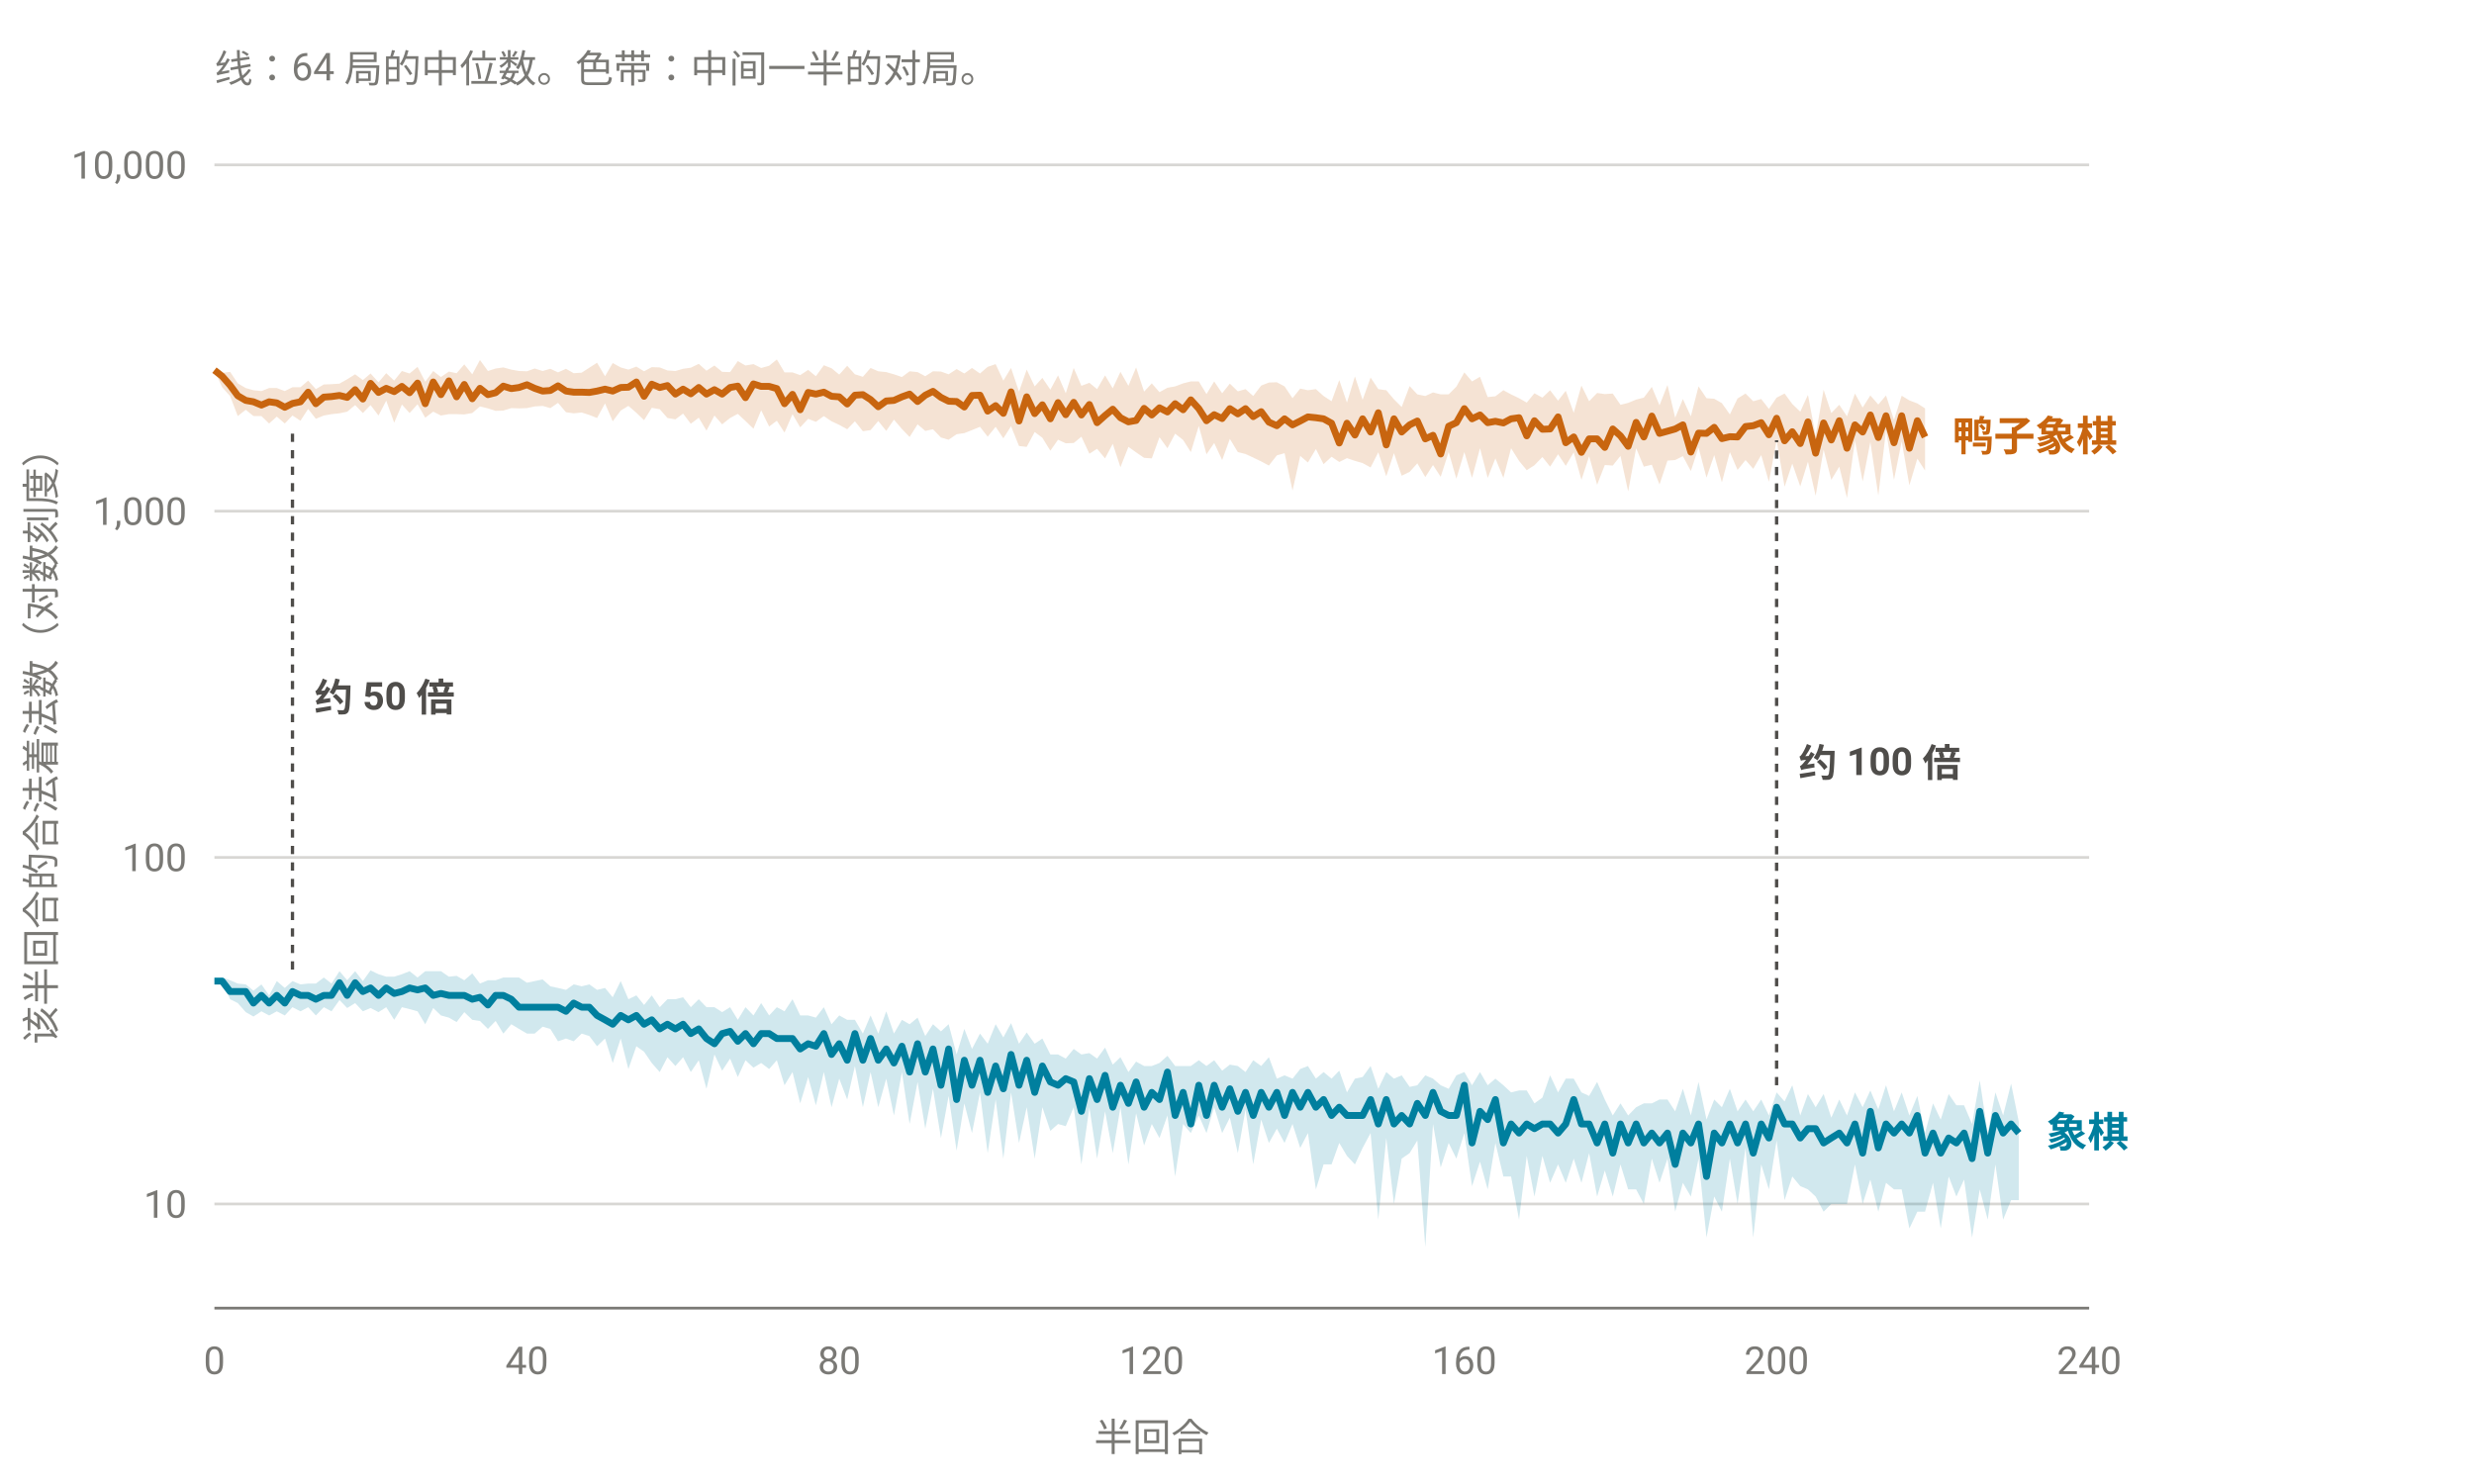
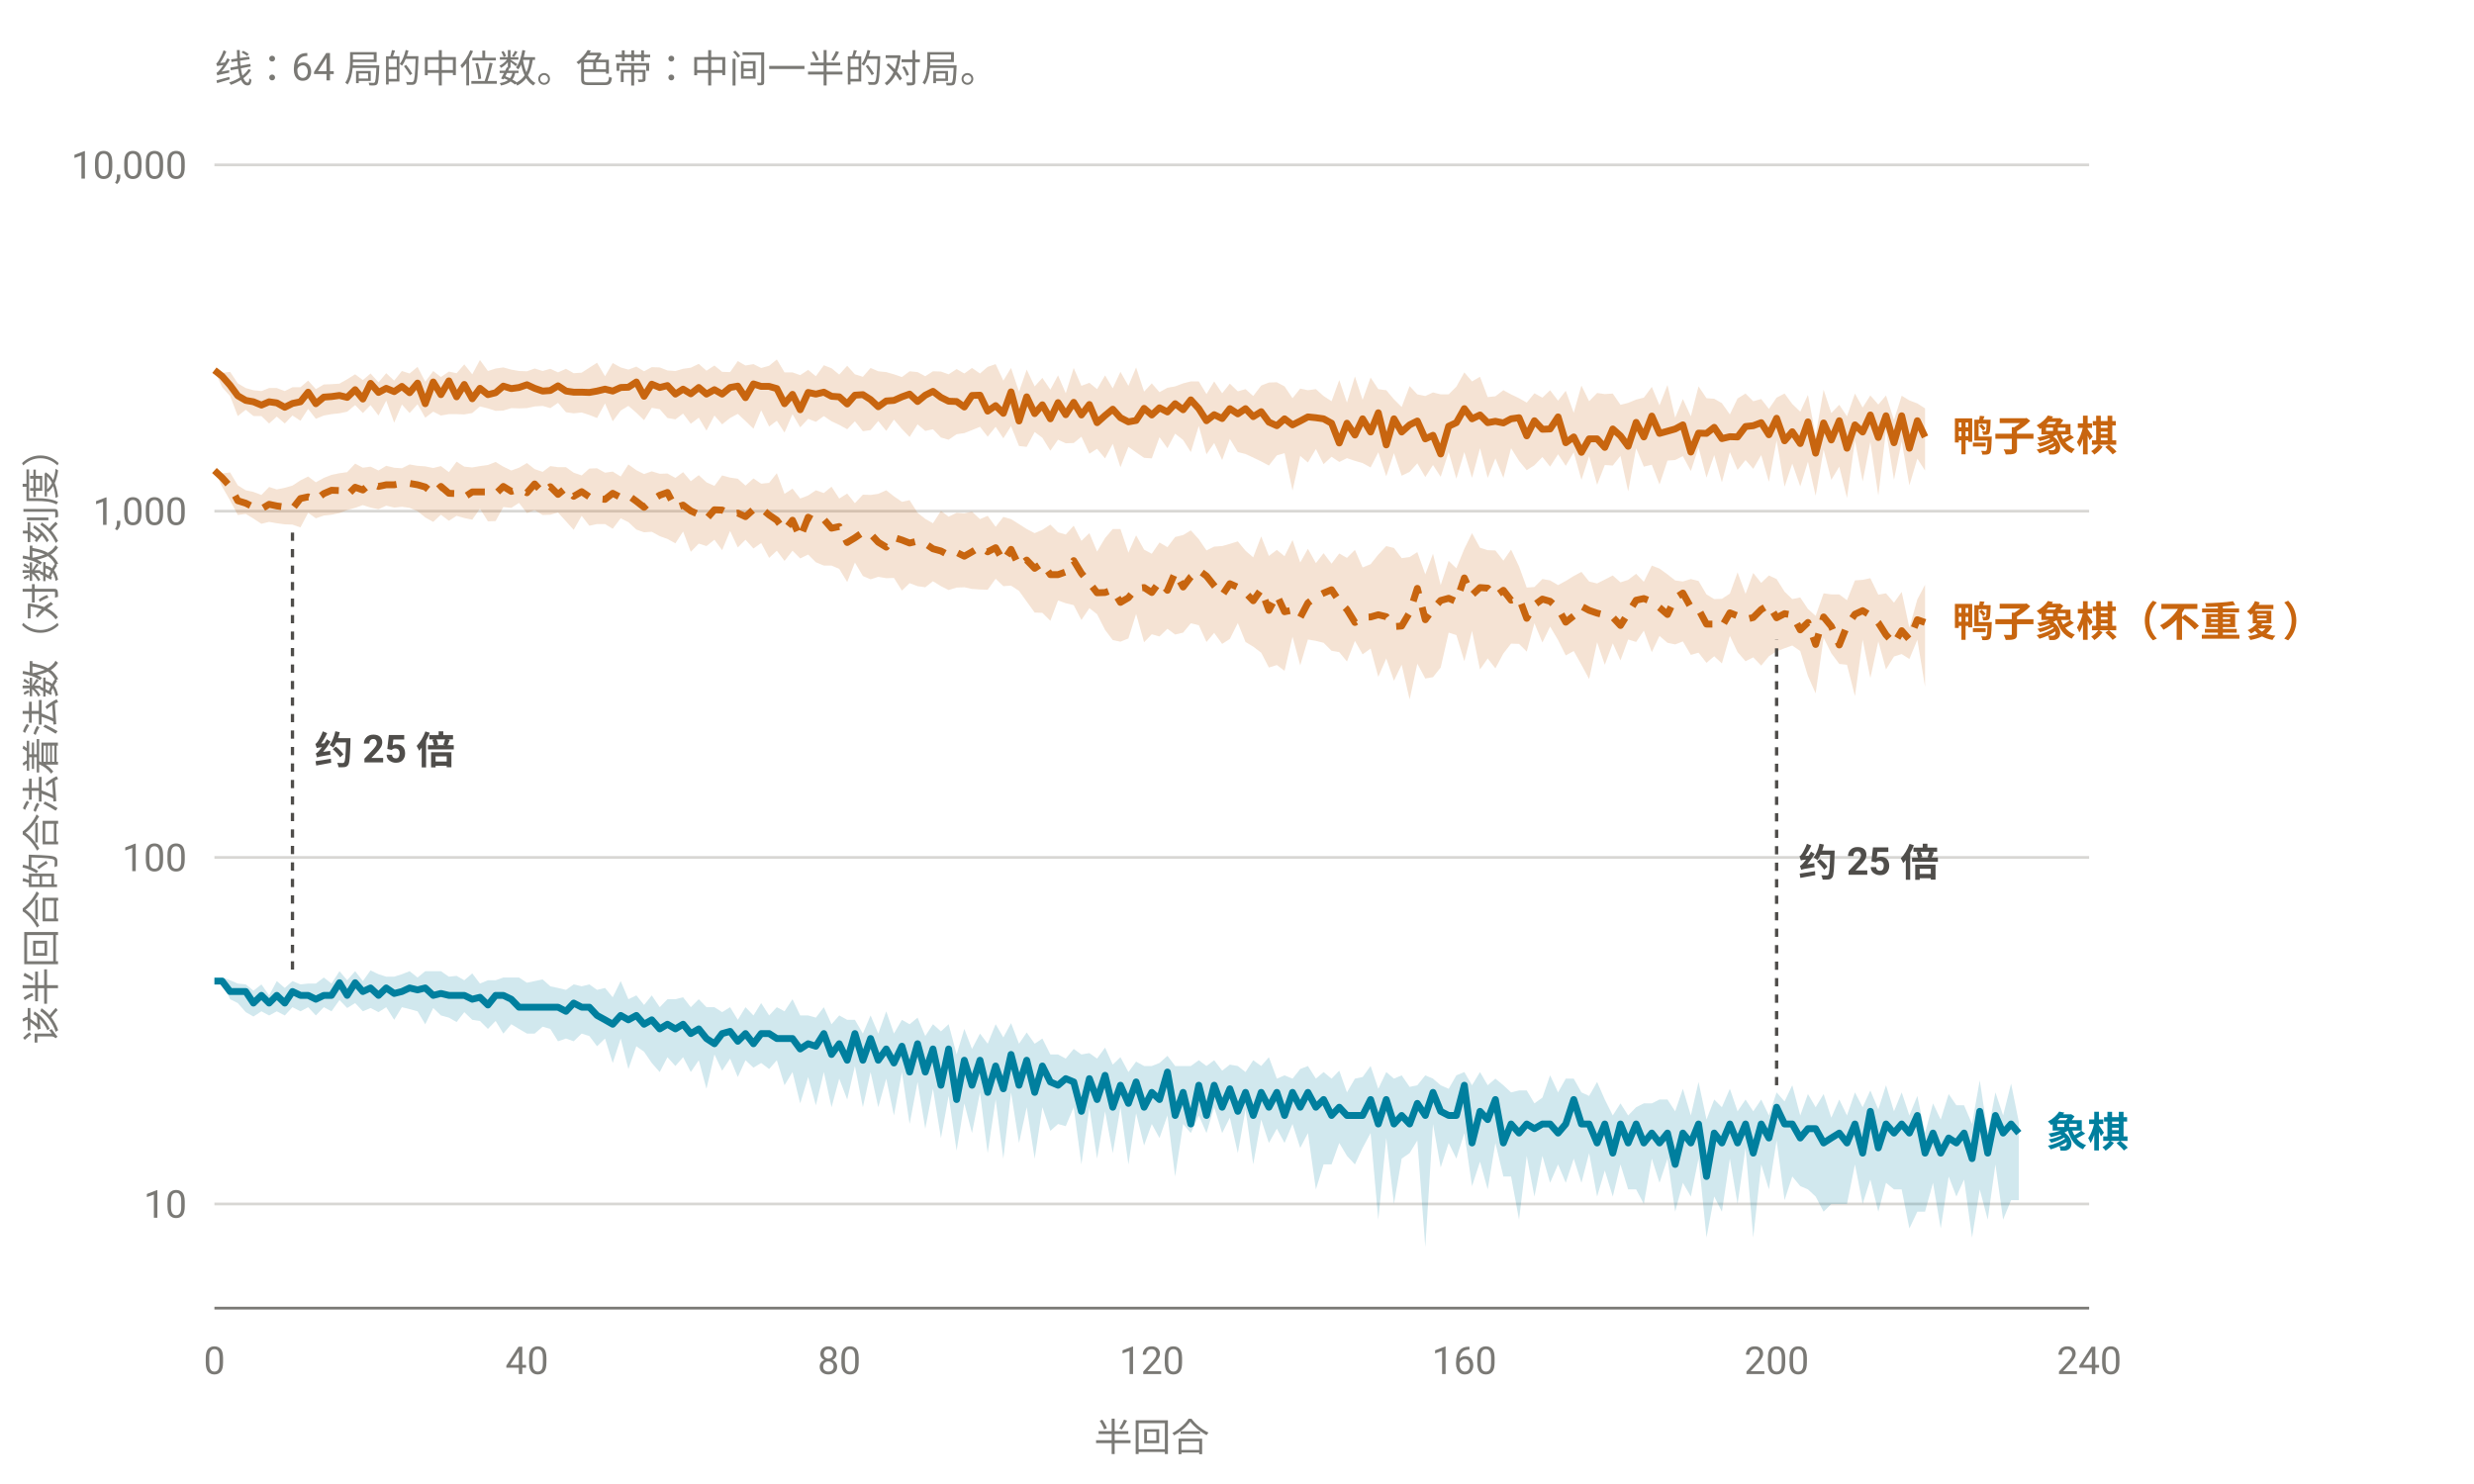
<svg xmlns="http://www.w3.org/2000/svg" viewBox="0 0 900 540" width="900" height="540" role="img" aria-label="象棋 / 鸭子象棋. 线：64 局的中位数。色带：中间一半的对局。" font-family="-apple-system, BlinkMacSystemFont, 'Segoe UI', Roboto, 'Helvetica Neue', Arial, 'PingFang SC', 'Hiragino Sans GB', 'Microsoft YaHei', 'Noto Sans SC', sans-serif">
  <line x1="78" x2="760" y1="438.1" y2="438.1" stroke="hsl(40, 5%, 84%)" stroke-width="1" />
  <text x="68" y="443.1" font-size="14" font-weight="400" fill="hsl(40, 2%, 47%)" text-anchor="end">10</text>
  <line x1="78" x2="760" y1="312" y2="312" stroke="hsl(40, 5%, 84%)" stroke-width="1" />
  <text x="68" y="317" font-size="14" font-weight="400" fill="hsl(40, 2%, 47%)" text-anchor="end">100</text>
  <line x1="78" x2="760" y1="186" y2="186" stroke="hsl(40, 5%, 84%)" stroke-width="1" />
  <text x="68" y="191" font-size="14" font-weight="400" fill="hsl(40, 2%, 47%)" text-anchor="end">1,000</text>
  <line x1="78" x2="760" y1="60" y2="60" stroke="hsl(40, 5%, 84%)" stroke-width="1" />
  <text x="68" y="65" font-size="14" font-weight="400" fill="hsl(40, 2%, 47%)" text-anchor="end">10,000</text>
  <text x="78" y="500" font-size="14" font-weight="400" fill="hsl(40, 2%, 47%)" text-anchor="middle">0</text>
  <text x="191.7" y="500" font-size="14" font-weight="400" fill="hsl(40, 2%, 47%)" text-anchor="middle">40</text>
  <text x="305.3" y="500" font-size="14" font-weight="400" fill="hsl(40, 2%, 47%)" text-anchor="middle">80</text>
  <text x="419" y="500" font-size="14" font-weight="400" fill="hsl(40, 2%, 47%)" text-anchor="middle">120</text>
  <text x="532.7" y="500" font-size="14" font-weight="400" fill="hsl(40, 2%, 47%)" text-anchor="middle">160</text>
  <text x="646.3" y="500" font-size="14" font-weight="400" fill="hsl(40, 2%, 47%)" text-anchor="middle">200</text>
  <text x="760" y="500" font-size="14" font-weight="400" fill="hsl(40, 2%, 47%)" text-anchor="middle">240</text>
  <line x1="78" x2="760" y1="476" y2="476" stroke="hsl(40, 2%, 47%)" stroke-width="1" />
  <text x="419" y="528" font-size="14" font-weight="400" fill="hsl(40, 2%, 47%)" text-anchor="middle">半回合</text>
  <text x="20" y="268" font-size="14" fill="hsl(40, 2%, 47%)" text-anchor="middle" transform="rotate(-90 20 268)">该半回合的合法着法数（对数刻度）</text>
  <path d="M78 134.7L80.8 140.9L83.7 144.1L86.5 151.4L89.4 149.1L92.2 151.4L95.1 151.4L97.9 154.1L100.7 151.6L103.6 154.1L106.4 151.2L109.3 153.1L112.1 148.8L114.9 152.4L117.8 151.2L120.6 150.7L123.5 150.4L126.3 149.8L129.2 147.4L132 150.3L134.8 147.4L137.7 151.2L140.5 145.8L143.4 153.8L146.2 147.2L149 150.3L151.9 147.1L154.7 152L157.6 149.8L160.4 151.2L163.3 150.7L166.1 150.7L168.9 150.8L171.8 150.3L174.6 147.9L177.5 148.6L180.3 149.5L183.1 149.4L186 148.5L188.8 148.6L191.7 148.5L194.5 147.9L197.4 147.7L200.2 148.5L203 146.6L205.9 150L208.7 150.4L211.6 150.1L214.4 151L217.2 152.1L220.1 146.8L222.9 153.3L225.8 149.4L228.6 147.7L231.5 150.2L234.3 152.9L237.1 148.4L240 148.9L242.8 152.1L245.7 152.6L248.5 150.5L251.3 154.2L254.2 152L257 156.7L259.9 151.2L262.7 154.4L265.6 152.1L268.4 150.6L271.2 153.2L274.1 156L276.9 149.3L279.8 155.2L282.6 153.1L285.4 157.4L288.3 150.7L291.1 155.5L294 152.4L296.8 153.5L299.7 151.4L302.5 153.3L305.3 154.6L308.2 156.2L311 153.3L313.9 156.9L316.7 156.5L319.5 153.2L322.4 156.8L325.2 152.7L328.1 156.1L330.9 159L333.8 154.4L336.6 156.8L339.4 156.2L342.3 159.2L345.1 160L348 158L350.8 157.6L353.6 156.5L356.5 155.3L359.3 158.9L362.2 155.3L365 159.5L367.8 155.1L370.7 162.3L373.5 162.6L376.4 157.2L379.2 159.3L382.1 164L384.9 160L387.7 161.3L390.6 161.2L393.4 158.9L396.3 165.1L399.1 163.3L402 166.8L404.8 161.5L407.6 170L410.5 162.6L413.3 164.6L416.2 166.6L419 166.8L421.8 159.1L424.7 163.1L427.5 157.8L430.4 160.1L433.2 164.5L436.1 155L438.9 165.3L441.7 161.2L444.6 167.4L447.4 159.7L450.3 164.5L453.1 165.2L455.9 166.5L458.8 167.9L461.6 169.4L464.5 165.7L467.3 164.9L470.2 178.5L473 165.9L475.8 168.3L478.7 163.4L481.5 168.9L484.4 166.2L487.2 168.1L490 166.7L492.9 167.7L495.7 168.5L498.6 170.1L501.4 164.6L504.3 173.3L507.1 164.9L509.9 173.1L512.8 171.7L515.6 168.6L518.5 173.6L521.3 169.2L524.1 173.5L527 164.5L529.8 174.2L532.7 164.5L535.5 173.9L538.4 163.1L541.2 173.9L544 166.8L546.9 173.9L549.7 163.1L552.6 167.7L555.4 171.1L558.2 169.3L561.1 166.3L563.9 169.8L566.8 165.3L569.6 169.5L572.5 164.6L575.3 174.6L578.1 166L581 176.4L583.8 169.2L586.7 169.4L589.5 165.9L592.3 178.8L595.2 163.1L598 169.8L600.9 169.1L603.7 176.3L606.6 167.6L609.4 167.4L612.2 166L615.1 171.4L617.9 162.9L620.8 173.8L623.6 165.6L626.4 175.5L629.3 164.5L632.1 171L635 167.4L637.8 170.6L640.7 165.6L643.5 175.3L646.3 160.3L649.2 177.1L652 168.7L654.9 177L657.7 168L660.5 180.4L663.4 163.6L666.2 174.6L669.1 169.8L671.9 181.2L674.8 160.3L677.6 175.2L680.4 160.8L683.3 180.3L686.1 156.6L689 174.6L691.8 160.6L694.6 176.6L697.5 166.9L700.3 171.2L700.3 148.6L697.5 146.8L694.6 145.7L691.8 144L689 152.8L686.1 143.9L683.3 147.2L680.4 143.9L677.6 148.3L674.8 143.2L671.9 151.5L669.1 147.3L666.2 150.3L663.4 141.8L660.5 158.5L657.7 143.7L654.9 149.8L652 147L649.2 143.2L646.3 144.7L643.5 148.8L640.7 145.2L637.8 146L635 143.2L632.1 145L629.3 150.8L626.4 146.7L623.6 145.1L620.8 144.9L617.9 140.6L615.1 151.5L612.2 145.2L609.4 152L606.6 140.1L603.7 147.5L600.9 140.8L598 144.7L595.2 145.4L592.3 146.6L589.5 147.3L586.7 143.2L583.8 143.4L581 143L578.1 146L575.3 140.3L572.5 150.2L569.6 142.2L566.8 145.8L563.9 142L561.1 144.7L558.2 143.1L555.4 146.5L552.6 144.9L549.7 143.5L546.9 142L544 144.2L541.2 144.5L538.4 137.1L535.5 138.8L532.7 135.5L529.8 140.7L527 143.5L524.1 143.5L521.3 142.8L518.5 144.1L515.6 143.5L512.8 140.5L509.9 148.1L507.1 145.3L504.3 142L501.4 141.6L498.6 137.4L495.7 145.5L492.9 137L490 146.5L487.2 138.3L484.4 146L481.5 144.1L478.7 141.6L475.8 142L473 141.4L470.2 144.9L467.3 140.6L464.5 139.1L461.6 139.2L458.8 140.3L455.9 144.1L453.1 141.6L450.3 142.4L447.4 139.6L444.6 143.1L441.7 138.8L438.9 143.4L436.1 138.8L433.2 138.8L430.4 139.5L427.5 140.6L424.7 141.1L421.8 142.7L419 139.5L416.2 142.5L413.3 133.7L410.5 140.4L407.6 135.3L404.8 141.3L402 136.6L399.1 141.6L396.3 139.3L393.4 140.4L390.6 133.9L387.7 143.1L384.9 136.6L382.1 141.8L379.2 137.5L376.4 140.6L373.5 134.5L370.7 142.5L367.8 133.9L365 138.5L362.2 132.5L359.3 133.5L356.5 135.9L353.6 133.9L350.8 135.9L348 134.3L345.1 136.2L342.3 135.2L339.4 135.1L336.6 136.9L333.8 135.4L330.9 135.1L328.1 137.2L325.2 136.2L322.4 135.4L319.5 135.1L316.7 133.9L313.9 137.1L311 136.2L308.2 133.1L305.3 136.3L302.5 134L299.7 132.9L296.8 136.9L294 134.6L291.1 136.5L288.3 135.5L285.4 135.5L282.6 130.8L279.8 133.1L276.9 133.9L274.1 132.5L271.2 133L268.4 131.4L265.6 135.4L262.7 135.3L259.9 133L257 134.9L254.2 132.4L251.3 133.8L248.5 134.2L245.7 135L242.8 134.8L240 133.7L237.1 133.6L234.3 135.1L231.5 133.4L228.6 134.5L225.8 133.7L222.9 132.1L220.1 136.9L217.2 132L214.4 133.8L211.6 135.6L208.7 135.8L205.9 134.2L203 135.5L200.2 134.2L197.4 135L194.5 134.1L191.7 135.1L188.8 135L186 134.5L183.1 133.7L180.3 134.1L177.5 135L174.6 131L171.8 136.2L168.9 132.6L166.1 135.8L163.3 135.2L160.4 137.2L157.6 135L154.7 138.9L151.9 133.5L149 135.9L146.2 135L143.4 138.5L140.5 135.8L137.7 139.1L134.8 135.9L132 138.3L129.2 136.2L126.3 138L123.5 139.6L120.6 139.8L117.8 139.9L114.9 141.6L112.1 138.5L109.3 140.9L106.4 140.9L103.6 142.3L100.7 141.2L97.9 141.2L95.1 142.3L92.2 142L89.4 141.2L86.5 139.5L83.7 135.3L80.8 135.7L78 134.7Z" fill="#c8650f" opacity="0.18" />
  <path d="M78 134.7L80.8 136.9L83.7 140.2L86.5 144L89.4 145.7L92.2 146.2L95.1 147.4L97.9 146.2L100.7 146.6L103.6 148.2L106.4 146.8L109.3 146.2L112.1 142.7L114.9 146.9L117.8 144.5L120.6 144.3L123.5 143.9L126.3 144.6L129.2 141.8L132 145.2L134.8 139.5L137.7 142.8L140.5 141.3L143.4 142.5L146.2 140.6L149 142.9L151.9 139.4L154.7 146.9L157.6 139L160.4 143.6L163.3 138.6L166.1 144.4L168.9 139.9L171.8 145.1L174.6 141.3L177.5 143.6L180.3 142.9L183.1 140.5L186 141.4L188.8 141L191.7 140L194.5 141.3L197.4 142.3L200.2 142.1L203 140.4L205.9 142.3L208.7 142.7L211.6 142.7L214.4 142.8L217.2 142.3L220.1 141.6L222.9 142.3L225.8 141L228.6 140.9L231.5 139L234.3 144.2L237.1 139.8L240 141L242.8 140.3L245.7 143.4L248.5 141.6L251.3 143.3L254.2 141L257 143.4L259.9 141.8L262.7 143.4L265.6 141L268.4 140.5L271.2 144.7L274.1 139.7L276.9 140.6L279.8 140.6L282.6 141.4L285.4 146.9L288.3 143.5L291.1 149.1L294 142.8L296.8 143.4L299.7 142.7L302.5 144.2L305.3 144.4L308.2 147L311 143.8L313.9 143.6L316.7 145.4L319.5 148L322.4 145.9L325.2 145.7L328.1 144.4L330.9 143.4L333.8 146.1L336.6 143.8L339.4 142.4L342.3 144.6L345.1 146L348 146.1L350.8 148.1L353.6 143.9L356.5 143.8L359.3 149.6L362.2 147.6L365 150.4L367.8 142.6L370.7 153.2L373.5 144.4L376.4 150.5L379.2 147.3L382.1 152.4L384.9 146.5L387.7 150.9L390.6 146.4L393.4 151L396.3 147.2L399.1 153.8L402 151.2L404.8 148.9L407.6 152L410.5 153.5L413.3 153L416.2 148.6L419 151L421.8 148.4L424.7 149.9L427.5 146.9L430.4 149.1L433.2 145.5L436.1 148.7L438.9 153.1L441.7 150.9L444.6 152.3L447.4 148.7L450.3 150.6L453.1 148.7L455.9 151.6L458.8 149.8L461.6 153.6L464.5 154.9L467.3 152.4L470.2 154.6L473 153.2L475.8 151.7L478.7 152L481.5 152.4L484.4 154L487.2 161.2L490 154L492.9 158.3L495.7 152.4L498.6 157.2L501.4 150.2L504.3 161.9L507.1 152.4L509.9 157.2L512.8 154.6L515.6 153.2L518.5 159.7L521.3 158.4L524.1 165.2L527 155.1L529.8 153.8L532.7 148.7L535.5 152.4L538.4 151L541.2 153.8L544 153.3L546.9 153.9L549.7 152.4L552.6 152L555.4 158.6L558.2 153.1L561.1 156.2L563.9 156.1L566.8 151.7L569.6 161.1L572.5 159L575.3 164.6L578.1 159.7L581 159.7L583.8 162.8L586.7 156.1L589.5 158.6L592.3 162.4L595.2 153.7L598 159L600.9 151.4L603.7 157.7L606.6 156.9L609.4 156.1L612.2 154.6L615.1 164.5L617.9 157.6L620.8 157.7L623.6 155.5L626.4 159.6L629.3 158.9L632.1 159L635 155.2L637.8 154.9L640.7 153.8L643.5 158.2L646.3 152.2L649.2 160.4L652 157.1L654.9 161.4L657.7 153.5L660.5 164.9L663.4 153.9L666.2 160.1L669.1 153.1L671.9 163.1L674.8 154.6L677.6 157.2L680.4 151L683.3 159.2L686.1 151.3L689 161.1L691.8 151.3L694.6 163.1L697.5 153.1L700.3 159" fill="none" stroke="#c8650f" stroke-width="2.5" stroke-linejoin="round" />
  <text x="710.3" y="164" font-size="15" font-weight="600" fill="#c8650f" text-anchor="start">鸭子象棋</text>
+   <path d="M78 171.2L80.8 177.1L83.7 182.1L86.5 187.4L89.4 187L92.2 188.7L95.1 190.6L97.9 189.9L100.7 190.4L103.6 190.8L106.4 190.9L109.3 191.9L112.1 186.6L114.9 188.6L117.8 187.6L120.6 187.3L123.5 186.7L126.3 185.6L129.2 184.8L132 183.8L134.8 184.7L137.7 185.3L140.5 184L143.4 184.7L146.2 184.4L149 184.8L151.9 186L154.7 188.3L157.6 189.9L160.4 187.3L163.3 189.5L166.1 187.7L168.9 188.5L171.8 189.1L174.6 185.1L177.5 189.7L180.3 189.6L183.1 184.5L186 184.8L188.8 183L191.7 186.7L194.5 185.6L197.4 187.4L200.2 187.3L203 186.5L205.9 189.7L208.7 192.8L211.6 187.7L214.4 191.3L217.2 190.7L220.1 190.7L222.9 192.4L225.8 188.6L228.6 190L231.5 192.7L234.3 193.7L237.1 193.5L240 195.1L242.8 196.1L245.7 197.7L248.5 193.4L251.3 200.8L254.2 197.8L257 198.7L259.9 196.4L262.7 200.2L265.6 193.2L268.4 199.2L271.2 196.4L274.1 199.6L276.9 197.6L279.8 203L282.6 200.4L285.4 204.1L288.3 200.4L291.1 203.2L294 201.8L296.8 204.6L299.7 205.8L302.5 205.8L305.3 207L308.2 211.8L311 204.7L313.9 209.6L316.7 210.8L319.5 209.9L322.4 210.4L325.2 210.3L328.1 214.9L330.9 212.2L333.8 213.3L336.6 213.7L339.4 211.5L342.3 213.3L345.1 214.7L348 213.8L350.8 213.7L353.6 214.3L356.5 214.5L359.3 214.6L362.2 210.6L365 213.3L367.8 213.1L370.7 215L373.5 218.9L376.4 222.9L379.2 223L382.1 225.9L384.9 218.5L387.7 219.5L390.6 220.2L393.4 225.6L396.3 221.3L399.1 223.5L402 229.2L404.8 232.9L407.6 233.5L410.5 232.3L413.3 223.4L416.2 233.7L419 230.8L421.8 231.6L424.7 228.8L427.5 230.9L430.4 230.2L433.2 226.8L436.1 227.5L438.9 233.6L441.7 230.3L444.6 234.3L447.4 232.5L450.3 226.7L453.1 233.6L455.9 235.3L458.8 237.5L461.6 242.9L464.5 242L467.3 244.1L470.2 231.7L473 242.1L475.8 232.7L478.7 233.2L481.5 233.9L484.4 236.8L487.2 237.3L490 240.7L492.9 233.2L495.7 238.1L498.6 236L501.4 246.3L504.3 239.6L507.1 247.7L509.9 241.9L512.8 254.5L515.6 241.5L518.5 246.9L521.3 246.4L524.1 242.9L527 230.2L529.8 231.1L532.7 240.6L535.5 229.6L538.4 243.6L541.2 239.6L544 243.2L546.9 237.8L549.7 234.2L552.6 234.3L555.4 237.1L558.2 226.8L561.1 233.8L563.9 228L566.8 232.9L569.6 238.5L572.5 236.9L575.3 241.9L578.1 247.1L581 233.7L583.8 241.9L586.7 234.1L589.5 240.3L592.3 232.7L595.2 233.6L598 229.5L600.9 237.3L603.7 231.4L606.6 233.9L609.4 234.5L612.2 233.4L615.1 238.3L617.9 237.5L620.8 241.2L623.6 238.8L626.4 241.4L629.3 231.4L632.1 237.3L635 240.6L637.8 239.2L640.7 242.2L643.5 238.8L646.3 237L649.2 235.9L652 234.9L654.9 236.9L657.7 246L660.5 252.3L663.4 232.1L666.2 237.7L669.1 241.6L671.9 241.9L674.8 253.3L677.6 232.8L680.4 246.7L683.3 233.4L686.1 243.6L689 238.9L691.8 238L694.6 239.8L697.5 232.8L700.3 249.9L700.3 212.8L697.5 218.1L694.6 228.4L691.8 215.4L689 219.3L686.1 215.9L683.3 216.4L680.4 210.4L677.6 211L674.8 211.2L671.9 218.4L669.1 216.3L666.2 216.3L663.4 215.9L660.5 224.1L657.7 221.6L654.9 217.4L652 218L649.2 215.3L646.3 210.7L643.5 209.4L640.7 212.1L637.8 208.5L635 216.1L632.1 208.3L629.3 216L626.4 217.9L623.6 218L620.8 216.3L617.9 211.4L615.1 210.7L612.2 211.6L609.4 211.2L606.6 209L603.7 206.9L600.9 205.8L598 211.7L595.2 208.8L592.3 211L589.5 211.9L586.7 209.4L583.8 210.9L581 212.3L578.1 211.6L575.3 208.1L572.5 209.6L569.6 211.4L566.8 212.9L563.9 211.2L561.1 210.7L558.2 213.6L555.4 213.8L552.6 206.1L549.7 200L546.9 204L544 200.3L541.2 200.2L538.4 199.3L535.5 194L532.7 199.7L529.8 206.8L527 204.1L524.1 212.9L521.3 201.5L518.5 209L515.6 200.9L512.8 202.7L509.9 203.1L507.1 199.4L504.3 198.7L501.4 201.8L498.6 205.3L495.7 206.5L492.9 200.1L490 203L487.2 201.4L484.4 205.1L481.5 201.3L478.7 204.9L475.8 199.7L473 204.7L470.2 196.5L467.3 202.4L464.5 200.1L461.6 202.3L458.8 195.2L455.9 202.8L453.1 200.4L450.3 197L447.4 197.9L444.6 198.7L441.7 198.9L438.9 200.3L436.1 196.2L433.2 193L430.4 194.7L427.5 195.4L424.7 199.1L421.8 197.4L419 201.5L416.2 200L413.3 194.8L410.5 201.1L407.6 192.5L404.8 192.5L402 195.8L399.1 200.7L396.3 194L393.4 196.8L390.6 191.3L387.7 194.5L384.9 193.7L382.1 190.9L379.2 192.8L376.4 194L373.5 192.5L370.7 190.7L367.8 188.9L365 188.1L362.2 191.7L359.3 187.7L356.5 188.9L353.6 186.2L350.8 186.8L348 186.6L345.1 188L342.3 185.9L339.4 190.4L336.6 188.8L333.8 186.6L330.9 182L328.1 182.6L325.2 180.6L322.4 178.4L319.5 179.7L316.7 180.1L313.9 180L311 183.1L308.2 179.6L305.3 181.4L302.5 177.1L299.7 179.4L296.8 178.4L294 180.3L291.1 181.4L288.3 177.8L285.4 179.7L282.6 172.2L279.8 175.7L276.9 176L274.1 174.1L271.2 176.7L268.4 174.2L265.6 173.8L262.7 173L259.9 176.8L257 175.5L254.2 172.9L251.3 175.1L248.5 171.8L245.7 173.9L242.8 172.3L240 172.4L237.1 171.5L234.3 172.5L231.5 171.1L228.6 169L225.8 173.4L222.9 171.6L220.1 172L217.2 170.4L214.4 170.5L211.6 173L208.7 172L205.9 170L203 170L200.2 169.6L197.4 171.7L194.5 170.7L191.7 168.5L188.8 170.2L186 171.2L183.1 169.8L180.3 168.1L177.5 169.2L174.6 169.6L171.8 170.1L168.9 169.8L166.1 168L163.3 171.8L160.4 169.6L157.6 170.3L154.7 169.7L151.9 169.5L149 169L146.2 170.4L143.4 170.2L140.5 169.5L137.7 171.2L134.8 169.8L132 170.2L129.2 168.7L126.3 171.8L123.5 172.2L120.6 172.8L117.8 173.9L114.9 175.5L112.1 173.4L109.3 174.8L106.4 176.7L103.6 177.5L100.7 178.1L97.9 177.2L95.1 180.1L92.2 179L89.4 178.4L86.5 176.6L83.7 171.9L80.8 172.3L78 171.2Z" fill="#c8650f" opacity="0.18" />
+   <path d="M78 171.2L80.8 173.8L83.7 177L86.5 182.2L89.4 183.1L92.2 184.5L95.1 185.2L97.9 183.5L100.7 184.1L103.6 184.5L106.4 185.1L109.3 181.4L112.1 180.8L114.9 181.8L117.8 179.6L120.6 178.4L123.5 178.5L126.3 180.2L129.2 177.3L132 178.3L134.8 175.9L137.7 177L140.5 176.4L143.4 176.4L146.2 175.9L149 175.9L151.9 176.4L154.7 177.2L157.6 179.6L160.4 177L163.3 179.5L166.1 179.6L168.9 180.9L171.8 179L174.6 179L177.5 179L180.3 179.7L183.1 177L186 178.8L188.8 177.9L191.7 179.3L194.5 176.1L197.4 179.2L200.2 177.1L203 179.9L205.9 177.5L208.7 180.6L211.6 178.9L214.4 180.8L217.2 181.5L220.1 181.7L222.9 179.5L225.8 181L228.6 180.3L231.5 182.4L234.3 184.6L237.1 182L240 180.2L242.8 179.2L245.7 184.8L248.5 183.8L251.3 185.9L254.2 187.2L257 188.8L259.9 185.5L262.7 185.6L265.6 187L268.4 186.7L271.2 188L274.1 185.4L276.9 185L279.8 187.4L282.6 189.3L285.4 193L288.3 189.3L291.1 195.6L294 188.2L296.8 189.7L299.7 189L302.5 192.2L305.3 191.6L308.2 197.4L311 195.7L313.9 193.7L316.7 194.3L319.5 197.3L322.4 199.1L325.2 195.6L328.1 196.5L330.9 197.6L333.8 196.9L336.6 197.8L339.4 199.7L342.3 200.5L345.1 202L348 201L350.8 202.4L353.6 200.8L356.5 199L359.3 200.8L362.2 199.3L365 204.2L367.8 199.9L370.7 205.9L373.5 203.8L376.4 206.8L379.2 204.9L382.1 209.1L384.9 209.1L387.7 208.1L390.6 204L393.4 208.6L396.3 212.1L399.1 215.7L402 215.6L404.8 214.6L407.6 219.2L410.5 217.5L413.3 214.1L416.2 213.8L419 215.6L421.8 211.7L424.7 214.8L427.5 208.3L430.4 213.6L433.2 209.9L436.1 207.5L438.9 209.6L441.7 213.1L444.6 216.6L447.4 212.4L450.3 213.7L453.1 215.7L455.9 218.6L458.8 214.5L461.6 222.1L464.5 216.5L467.3 222.6L470.2 222L473 224.7L475.8 219.4L478.7 217.2L481.5 215.8L484.4 214.6L487.2 218.8L490 221.8L492.9 226.5L495.7 224.6L498.6 224.5L501.4 223.7L504.3 224.4L507.1 228L509.9 227.8L512.8 222.9L515.6 214.1L518.5 225.5L521.3 221.6L524.1 218.5L527 217.7L529.8 218.9L532.7 210.3L535.5 216.5L538.4 213.8L541.2 214L544 216.9L546.9 214.8L549.7 218.4L552.6 217.5L555.4 225L558.2 220.1L561.1 218L563.9 218.8L566.8 221.4L569.6 226.4L572.5 224.1L575.3 220.6L578.1 222.1L581 223.1L583.8 223.8L586.7 224.6L589.5 227.6L592.3 223.1L595.2 218.4L598 217.8L600.9 218.9L603.7 221.1L606.6 223.6L609.4 217.6L612.2 215.8L615.1 221L617.9 221.7L620.8 227.1L623.6 227.1L626.4 228L629.3 223L632.1 224.1L635 225.4L637.8 224.7L640.7 221.8L643.5 220.1L646.3 224.8L649.2 223.3L652 223.8L654.9 229.2L657.7 226.5L660.5 234.5L663.4 224.5L666.2 227.9L669.1 234.7L671.9 227.7L674.8 223.5L677.6 222.2L680.4 223.9L683.3 226.6L686.1 231L689 234.2L691.8 229.5L694.6 232.7L697.5 225.5L700.3 226.5" fill="none" stroke="#c8650f" stroke-width="2.5" stroke-linejoin="round" stroke-dasharray="7 5" />
+   <text x="710.3" y="231.5" font-size="15" font-weight="600" fill="#c8650f" text-anchor="start">鸭子象棋（不重复）</text>
  <path d="M78 357L80.8 357L83.7 363.6L86.5 365L89.4 368.3L92.2 369.9L95.1 368L97.9 369.5L100.7 368L103.6 369.5L106.4 366.5L109.3 368L112.1 366.5L114.9 369.5L117.8 366.5L120.6 368L123.5 363.9L126.3 366.8L129.2 365L132 368L134.8 366.8L137.7 368.3L140.5 366.5L143.4 371.1L146.2 366.5L149 367.2L151.9 368L154.7 372.7L157.6 366.8L160.4 369.5L163.3 370.3L166.1 371.9L168.9 368.3L171.8 371.1L174.6 371.5L177.5 374.4L180.3 371.5L183.1 376.1L186 372.7L188.8 374.4L191.7 376.1L194.5 376.1L197.4 373.6L200.2 374.4L203 378.9L205.9 377.9L208.7 378.9L211.6 376.1L214.4 377L217.2 380.7L220.1 377.9L222.9 386.8L225.8 377.9L228.6 389L231.5 380.7L234.3 382.7L237.1 386.8L240 390.1L242.8 384.7L245.7 387.9L248.5 384.7L251.3 390.1L254.2 385.8L257 396.2L259.9 383.7L262.7 389.6L265.6 385.2L268.4 391.9L271.2 385.8L274.1 388.5L276.9 386.8L279.8 389L282.6 385.8L285.4 394.9L288.3 390.1L291.1 401.5L294 391.9L296.8 402.2L299.7 390.1L302.5 402.9L305.3 392.5L308.2 400.1L311 387.9L313.9 402.9L316.7 390.1L319.5 402.9L322.4 392.5L325.2 405.9L328.1 390.1L330.9 409L333.8 393.7L336.6 410.7L339.4 396.2L342.3 414.1L345.1 398.8L348 418.7L350.8 401.5L353.6 412.3L356.5 397.5L359.3 419.6L362.2 400.1L365 421.6L367.8 397.5L370.7 415.9L373.5 402.9L376.4 421.6L379.2 402.9L382.1 411.5L384.9 409L387.7 409.8L390.6 402.9L393.4 423.7L396.3 402.9L399.1 421.6L402 404.4L404.8 419.6L407.6 402.9L410.5 423.7L413.3 405.1L416.2 416.8L419 409L421.8 414.1L424.7 405.9L427.5 428.1L430.4 409L433.2 412.3L436.1 405.9L438.9 412.3L441.7 402.9L444.6 412.3L447.4 406.7L450.3 419.6L453.1 403.7L455.9 423.7L458.8 407.4L461.6 415.9L464.5 410.7L467.3 415.9L470.2 409L473 417.7L475.8 412.3L478.7 432.8L481.5 423.7L484.4 423.7L487.2 415.9L490 420.6L492.9 423.7L495.7 417.7L498.6 412.3L501.4 443.8L504.3 414.1L507.1 438.1L509.9 421.6L512.8 419.6L515.6 415L518.5 453.8L521.3 409L524.1 424.8L527 415.9L529.8 421.6L532.7 412.3L535.5 431.6L538.4 422.7L541.2 432.8L544 415.9L546.9 428.1L549.7 428.1L552.6 443.8L555.4 420.6L558.2 435.4L561.1 420.6L563.9 430.4L566.8 423.7L569.6 430.4L572.5 421.6L575.3 430.4L578.1 419.6L581 435.4L583.8 425.9L586.7 435.4L589.5 423.7L592.3 432.8L595.2 432.8L598 438.1L600.9 421.6L603.7 430.4L606.6 421.6L609.4 440.9L612.2 430.4L615.1 435.4L617.9 421.6L620.8 450.3L623.6 435.4L626.4 440.9L629.3 421.6L632.1 438.1L635 417.7L637.8 450.3L640.7 423.7L643.5 432.8L646.3 415L649.2 436.7L652 428.1L654.9 431.6L657.7 432.8L660.5 435.4L663.4 440.9L666.2 438.1L669.1 438.1L671.9 438.1L674.8 423.7L677.6 438.1L680.4 429.2L683.3 440.9L686.1 430.4L689 432.8L691.8 432.8L694.6 447L697.5 440.9L700.3 440.9L703.2 430.4L706 447L708.9 428.1L711.7 435.4L714.5 429.2L717.4 450.3L720.2 432.8L723.1 443.8L725.9 423.7L728.7 443.8L731.6 436.7L734.4 436.7L734.4 408.2L731.6 394.3L728.7 405.9L725.9 397.5L723.1 412.3L720.2 393.1L717.4 409L714.5 402.2L711.7 402.2L708.9 398.1L706 407.4L703.2 401.5L700.3 412.3L697.5 398.8L694.6 405.9L691.8 397.5L689 404.4L686.1 394.9L683.3 403.7L680.4 396.8L677.6 402.9L674.8 397.5L671.9 405.9L669.1 400.1L666.2 406.7L663.4 398.1L660.5 402.9L657.7 398.1L654.9 405.9L652 394.9L649.2 400.8L646.3 397.5L643.5 405.9L640.7 400.1L637.8 404.4L635 400.1L632.1 404.4L629.3 396.2L626.4 402.9L623.6 400.1L620.8 407.4L617.9 393.7L615.1 405.9L612.2 396.2L609.4 404.4L606.6 400.1L603.7 400.1L600.9 401.5L598 401.5L595.2 402.9L592.3 405.9L589.5 401.5L586.7 405.9L583.8 400.1L581 393.7L578.1 398.8L575.3 397.5L572.5 392.5L569.6 392.5L566.8 397.5L563.9 391.3L561.1 399.4L558.2 401.5L555.4 396.8L552.6 396.8L549.7 397.5L546.9 394.9L544 392.5L541.2 394.9L538.4 390.1L535.5 394.9L532.7 390.1L529.8 391.3L527 396.2L524.1 394.9L521.3 392.5L518.5 391.3L515.6 394.9L512.8 395.5L509.9 391.3L507.1 392.5L504.3 390.1L501.4 396.2L498.6 387.9L495.7 391.9L492.9 392.5L490 397.5L487.2 389.6L484.4 392.5L481.5 390.1L478.7 392.5L475.8 387.9L473 389L470.2 392.5L467.3 391.3L464.5 392.5L461.6 384.7L458.8 387.9L455.9 385.8L453.1 390.1L450.3 387.9L447.4 387.4L444.6 389.6L441.7 385.8L438.9 387.9L436.1 385.8L433.2 387.9L430.4 387.9L427.5 387.9L424.7 384.2L421.8 386.8L419 387.9L416.2 387.9L413.3 386.3L410.5 390.1L407.6 384.7L404.8 387.4L402 381.2L399.1 385.2L396.3 383.2L393.4 383.7L390.6 381.7L387.7 385.2L384.9 383.7L382.1 383.7L379.2 377.9L376.4 379.8L373.5 375.7L370.7 379.8L367.8 372.3L365 377.5L362.2 372.7L359.3 379.8L356.5 376.1L353.6 381.7L350.8 374.4L348 383.7L345.1 372.7L342.3 375.3L339.4 372.7L336.6 377L333.8 370.3L330.9 372.7L328.1 371.1L325.2 376.1L322.4 368L319.5 376.1L316.7 369.5L313.9 376.1L311 371.1L308.2 371.1L305.3 369.5L302.5 372.7L299.7 366.5L296.8 370.3L294 369.5L291.1 369.5L288.3 363.6L285.4 368L282.6 366.5L279.8 369.5L276.9 365L274.1 369.5L271.2 366.5L268.4 371.1L265.6 366.5L262.7 368.3L259.9 366.5L257 366.5L254.2 363.6L251.3 366.5L248.5 362.9L245.7 363.6L242.8 363.6L240 366.5L237.1 362.2L234.3 365.7L231.5 362.2L228.6 363.6L225.8 357L222.9 362.9L220.1 359.5L217.2 360.2L214.4 358.2L211.6 358.9L208.7 358.2L205.9 360.2L203 359.5L200.2 358.9L197.4 356.4L194.5 357L191.7 357.6L188.8 355.7L186 355.7L183.1 355.7L180.3 356.7L177.5 356.7L174.6 357.9L171.8 354.2L168.9 356.7L166.1 355.1L163.3 355.4L160.4 353.4L157.6 353.4L154.7 353.4L151.9 355.7L149 353.4L146.2 354.5L143.4 355.4L140.5 355.4L137.7 354.5L134.8 353.1L132 357L129.2 353.4L126.3 356.7L123.5 353.4L120.6 357.9L117.8 355.7L114.9 357.9L112.1 357.9L109.3 358.2L106.4 357L103.6 359.5L100.7 357L97.9 362.2L95.1 358.2L92.2 360.5L89.4 358.2L86.5 357.9L83.7 356.7L80.8 355.7L78 357Z" fill="#007f9e" opacity="0.18" />
  <path d="M78 357L80.8 357L83.7 360.8L86.5 360.8L89.4 360.8L92.2 365L95.1 362.2L97.9 365L100.7 362.2L103.6 365L106.4 360.8L109.3 362.2L112.1 362.2L114.9 363.6L117.8 362.2L120.6 362.2L123.5 357.6L126.3 362.2L129.2 357.6L132 360.8L134.8 359.5L137.7 362.2L140.5 359.5L143.4 361.5L146.2 360.8L149 359.5L151.9 360.2L154.7 359.5L157.6 362.2L160.4 361.5L163.3 362.2L166.1 362.2L168.9 362.2L171.8 363.6L174.6 362.9L177.5 365.7L180.3 362.2L183.1 362.2L186 363.6L188.8 366.5L191.7 366.5L194.5 366.5L197.4 366.5L200.2 366.5L203 366.5L205.9 368L208.7 365L211.6 366.5L214.4 366.5L217.2 369.5L220.1 371.1L222.9 372.7L225.8 369.5L228.6 371.1L231.5 369.5L234.3 372.7L237.1 371.1L240 374.4L242.8 372.7L245.7 374.4L248.5 372.7L251.3 376.1L254.2 374.4L257 377.9L259.9 379.8L262.7 376.1L265.6 375.3L268.4 378.9L271.2 376.1L274.1 379.8L276.9 376.1L279.8 376.1L282.6 377.9L285.4 377.9L288.3 377.9L291.1 381.7L294 379.8L296.8 380.7L299.7 376.1L302.5 383.7L305.3 379.8L308.2 385.8L311 376.1L313.9 385.8L316.7 377.9L319.5 385.8L322.4 381.7L325.2 386.8L328.1 380.7L330.9 390.1L333.8 379.8L336.6 390.1L339.4 381.7L342.3 394.9L345.1 381.7L348 400.1L350.8 385.8L353.6 394.9L356.5 385.8L359.3 397.5L362.2 387.9L365 396.2L367.8 383.7L370.7 394.9L373.5 385.8L376.4 397.5L379.2 387.9L382.1 393.7L384.9 394.9L387.7 392.5L390.6 393.7L393.4 404.4L396.3 392.5L399.1 400.1L402 391.3L404.8 402.9L407.6 394.9L410.5 401.5L413.3 393.7L416.2 402.9L419 397.5L421.8 400.1L424.7 390.1L427.5 405.9L430.4 397.5L433.2 409L436.1 394.9L438.9 405.9L441.7 394.9L444.6 402.9L447.4 396.2L450.3 404.4L453.1 397.5L455.9 405.9L458.8 397.5L461.6 402.9L464.5 397.5L467.3 405.9L470.2 397.5L473 402.9L475.8 397.5L478.7 402.9L481.5 400.1L484.4 405.9L487.2 402.9L490 405.9L492.9 405.9L495.7 405.9L498.6 400.1L501.4 409L504.3 400.1L507.1 409L509.9 405.9L512.8 409L515.6 401.5L518.5 405.9L521.3 397.5L524.1 404.4L527 405.9L529.8 405.9L532.7 394.9L535.5 415.9L538.4 404.4L541.2 407.4L544 400.1L546.9 415.9L549.7 409L552.6 412.3L555.4 409L558.2 410.7L561.1 409L563.9 409L566.8 412.3L569.6 409L572.5 400.1L575.3 409L578.1 409L581 415.9L583.8 409L586.7 419.6L589.5 409L592.3 415.9L595.2 409L598 415.9L600.9 412.3L603.7 415.9L606.6 412.3L609.4 423.7L612.2 412.3L615.1 415.9L617.9 409L620.8 428.1L623.6 412.3L626.4 415.9L629.3 409L632.1 415.9L635 409L637.8 419.6L640.7 409L643.5 414.1L646.3 402.9L649.2 409L652 409L654.9 414.1L657.7 410.7L660.5 410.7L663.4 415.9L666.2 414.1L669.1 412.3L671.9 415.9L674.8 409L677.6 419.6L680.4 404.4L683.3 417.7L686.1 409L689 412.3L691.8 409L694.6 412.3L697.5 405.9L700.3 419.6L703.2 412.3L706 419.6L708.9 414.1L711.7 415.9L714.5 412.3L717.4 421.6L720.2 404.4L723.1 419.6L725.9 405.9L728.7 412.3L731.6 409L734.4 412.3" fill="none" stroke="#007f9e" stroke-width="2.5" stroke-linejoin="round" />
  <text x="744.4" y="417.3" font-size="15" font-weight="600" fill="#007f9e" text-anchor="start">象棋</text>
-   <line x1="106.4" x2="106.4" y1="352.8" y2="154.8" stroke="hsl(40, 3%, 30%)" stroke-width="1.2" stroke-dasharray="3 3" />
-   <text x="114.4" y="258.8" font-size="14" font-weight="600" fill="hsl(40, 3%, 30%)" text-anchor="start">约 50 倍</text>
-   <line x1="646.3" x2="646.3" y1="394.9" y2="160.2" stroke="hsl(40, 3%, 30%)" stroke-width="1.2" stroke-dasharray="3 3" />
-   <text x="654.3" y="282.6" font-size="14" font-weight="600" fill="hsl(40, 3%, 30%)" text-anchor="start">约 100 倍</text>
+   <line x1="106.4" x2="106.4" y1="352.8" y2="193.1" stroke="hsl(40, 3%, 30%)" stroke-width="1.2" stroke-dasharray="3 3" />
+   <text x="114.4" y="278" font-size="14" font-weight="600" fill="hsl(40, 3%, 30%)" text-anchor="start">约 25 倍</text>
+   <line x1="646.3" x2="646.3" y1="394.9" y2="232.8" stroke="hsl(40, 3%, 30%)" stroke-width="1.2" stroke-dasharray="3 3" />
+   <text x="654.3" y="318.9" font-size="14" font-weight="600" fill="hsl(40, 3%, 30%)" text-anchor="start">约 25 倍</text>
  <text x="78" y="30" font-size="14" font-weight="400" fill="hsl(40, 2%, 47%)" text-anchor="start">线：64 局的中位数。色带：中间一半的对局。</text>
</svg>
